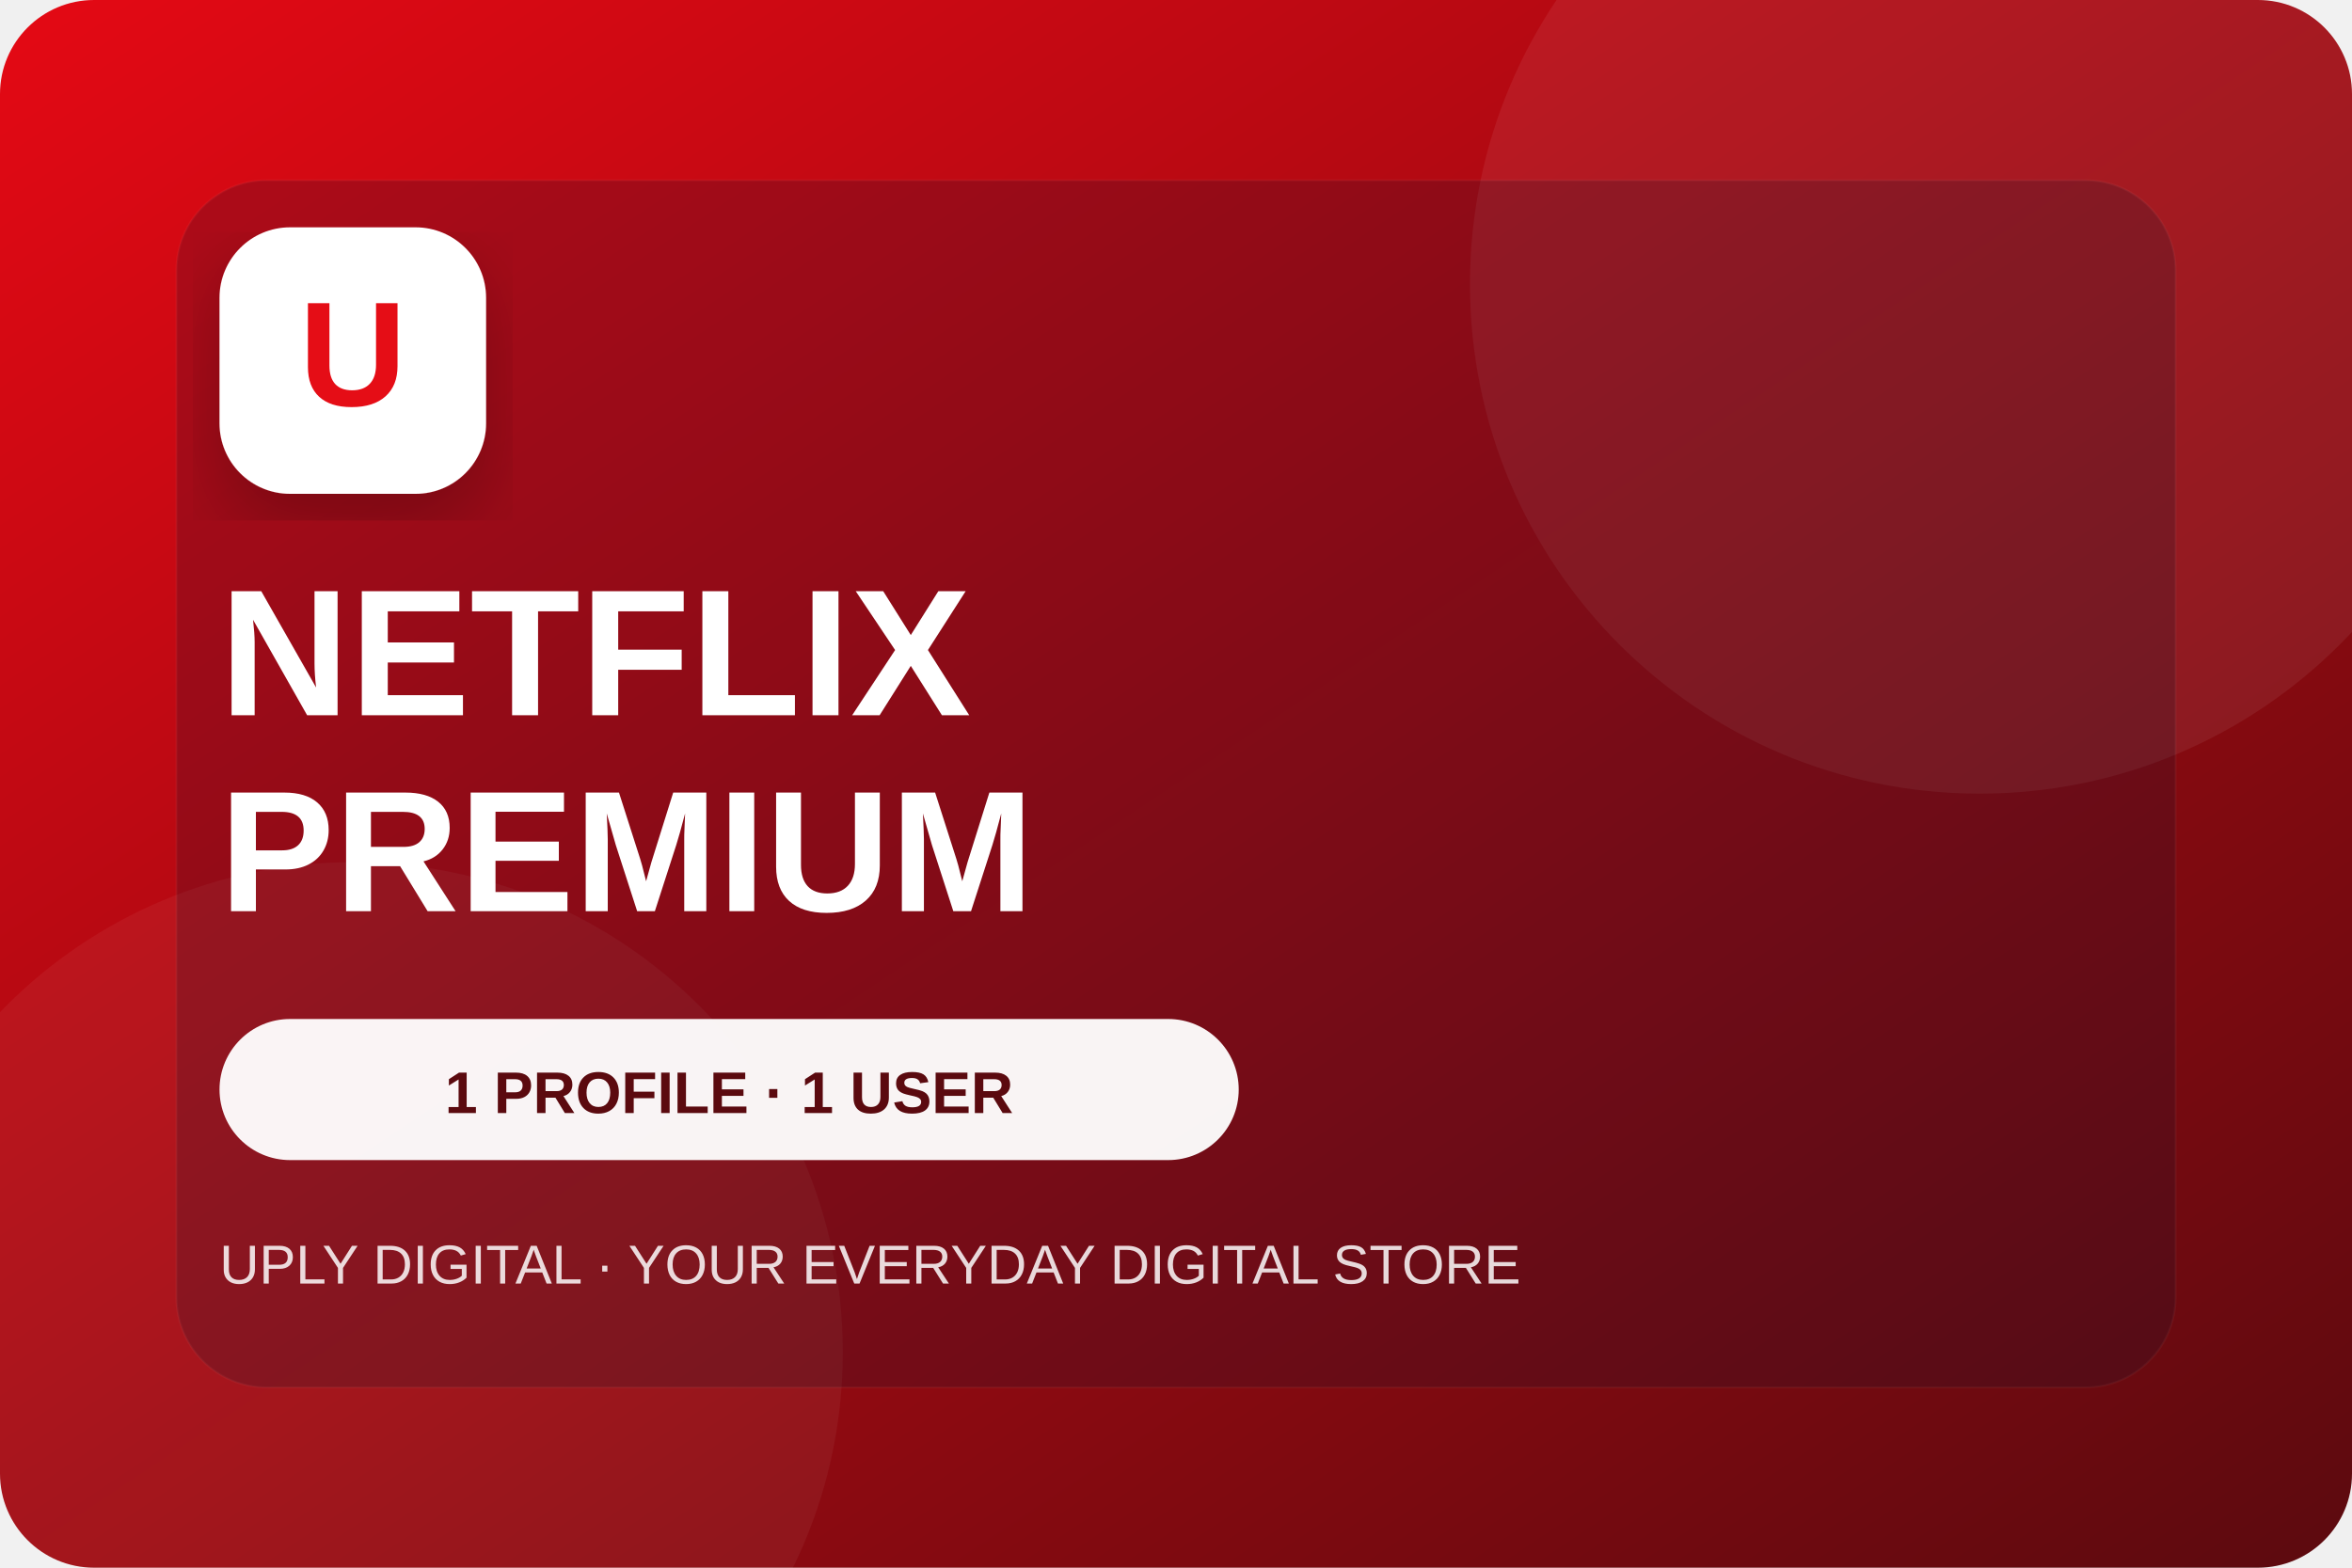
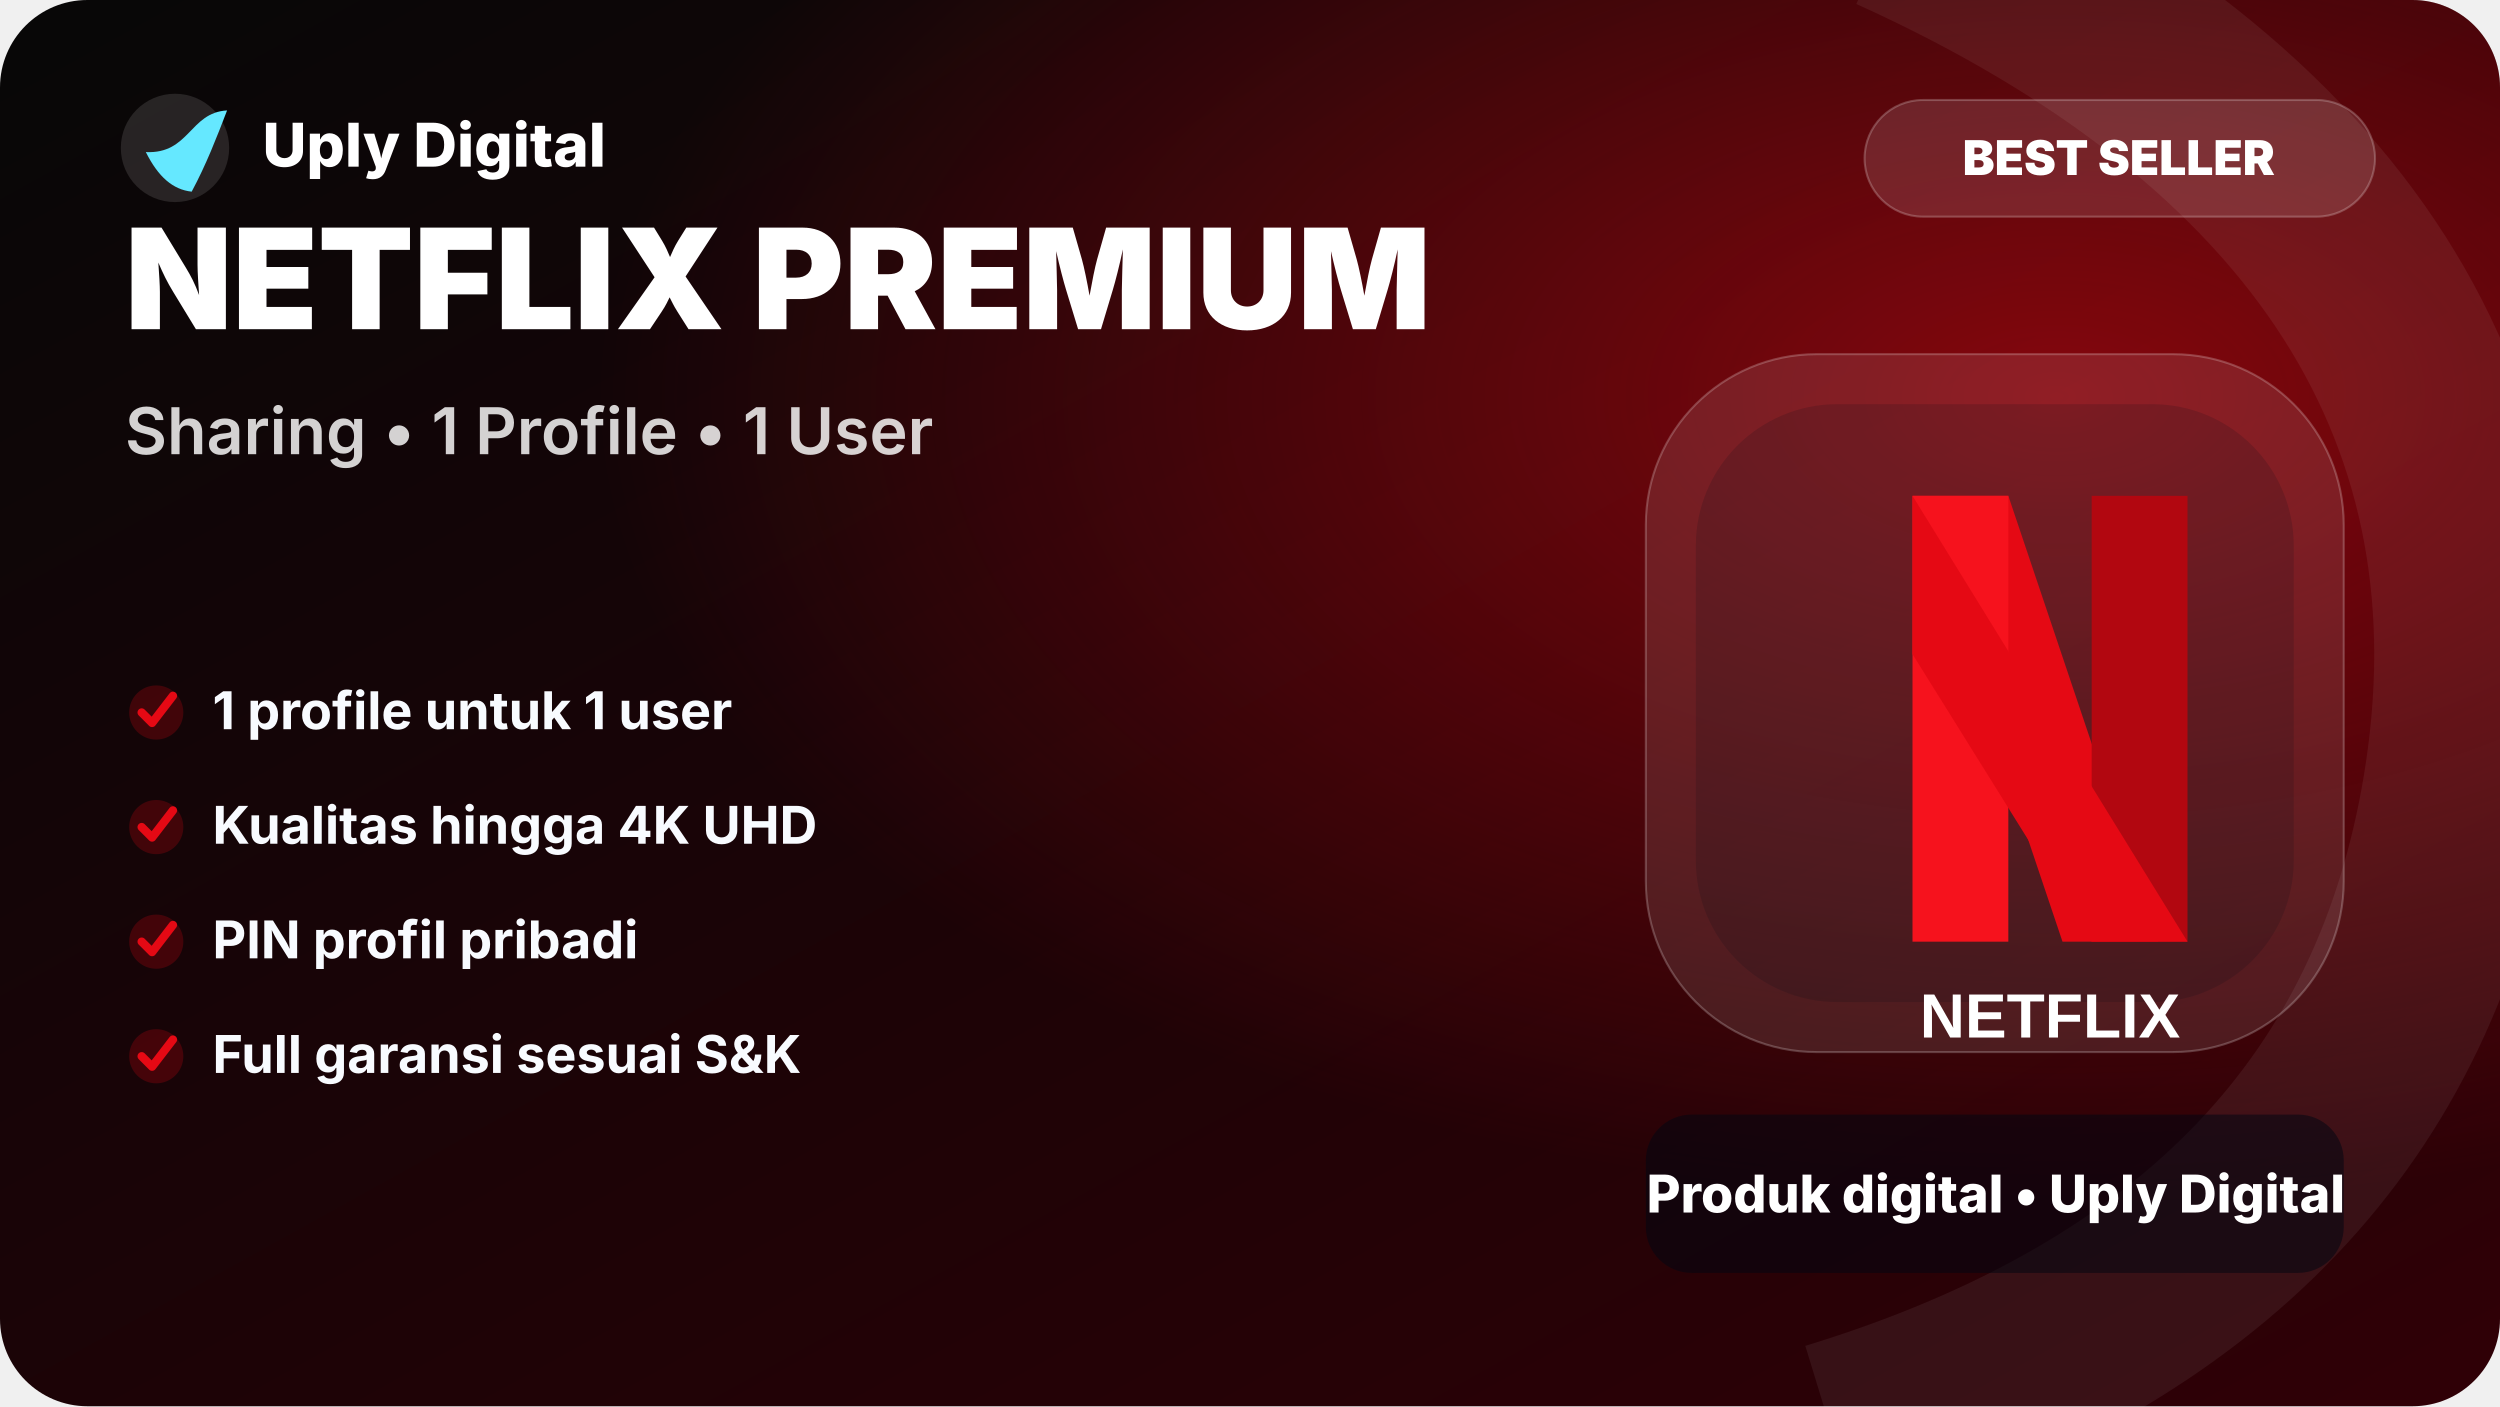
- <svg xmlns="http://www.w3.org/2000/svg" width="1200" height="800" viewBox="0 0 1200 800">
+ <svg xmlns="http://www.w3.org/2000/svg" width="1200" height="675" viewBox="0 0 1200 675">
  <defs>
-     <linearGradient id="g" x1="0" y1="0" x2="1" y2="1">
-       <stop stop-color="#E50914" />
-       <stop offset="1" stop-color="#5B0A0F" />
+     <linearGradient id="bg" x1="0" y1="0" x2="1" y2="1">
+       <stop stop-color="#070707" />
+       <stop offset="1" stop-color="#300006" />
    </linearGradient>
-     <filter id="s">
-       <feDropShadow dx="0" dy="16" stdDeviation="20" flood-opacity=".24" />
+     <radialGradient id="glow" cx=".82" cy=".28" r=".58">
+       <stop stop-color="#e50914" stop-opacity=".52" />
+       <stop offset="1" stop-color="#e50914" stop-opacity="0" />
+     </radialGradient>
+     <filter id="shadow">
+       <feDropShadow dx="0" dy="20" stdDeviation="24" flood-color="#000" flood-opacity=".3" />
    </filter>
  </defs>
-   <rect width="1200" height="800" rx="48" fill="url(#g)" />
-   <circle cx="1010" cy="145" r="260" fill="#fff" opacity=".07" />
-   <circle cx="180" cy="690" r="250" fill="#fff" opacity=".05" />
-   <rect x="90" y="92" width="1020" height="616" rx="46" fill="#07152d" opacity=".20" stroke="#fff" stroke-opacity=".18" />
-   <g filter="url(#s)">
-     <rect x="112" y="116" width="136" height="136" rx="36" fill="#fff" />
-     <text x="180" y="207" text-anchor="middle" font-family="Arial,sans-serif" font-weight="900" font-size="76" fill="#E50914">U</text>
+   <rect width="1200" height="675" rx="42" fill="url(#bg)" />
+   <rect width="1200" height="675" rx="42" fill="url(#glow)" />
+   <path d="M910-40c210 95 300 240 270 420-25 150-120 255-300 310" fill="none" stroke="#fff" stroke-opacity=".065" stroke-width="92" />
+   <g transform="translate(58,45)">
+     <circle cx="26" cy="26" r="26" fill="#fff" fill-opacity=".12" />
+     <path d="M12 28c21 1 21-19 39-20-5 13-10 26-17 39-9-1-16-7-22-19z" fill="#65e8ff" />
+     <text x="68" y="35" font-family="Inter,Arial,sans-serif" font-size="29" font-weight="800" fill="#fff">Uply Digital</text>
  </g>
-   <text x="112" y="365" font-family="Arial,sans-serif" font-weight="900" font-size="92" fill="#fff">NETFLIX</text>
-   <text x="112" y="465" font-family="Arial,sans-serif" font-weight="900" font-size="88" fill="#fff">PREMIUM</text>
-   <rect x="112" y="520" width="520" height="72" rx="36" fill="#fff" opacity=".95" />
-   <text x="372" y="568" text-anchor="middle" font-family="Arial,sans-serif" font-weight="800" font-size="30" fill="#5B0A0F">1 PROFILE · 1 USER</text>
-   <text x="112" y="655" font-family="Arial,sans-serif" font-size="28" fill="#fff" opacity=".84">UPLY DIGITAL · YOUR EVERYDAY DIGITAL STORE</text>
+   <g transform="translate(895,48)">
+     <rect width="245" height="56" rx="28" fill="#fff" fill-opacity=".12" stroke="#fff" stroke-opacity=".22" />
+     <text x="122" y="36" text-anchor="middle" font-family="Inter,Arial,sans-serif" font-size="23" font-weight="900" fill="#fff">BEST SELLER</text>
+   </g>
+   <g transform="translate(60,158)">
+     <text font-family="Inter,Arial,sans-serif" font-size="67" font-weight="900" fill="#fff">NETFLIX PREMIUM</text>
+     <text y="60" font-family="Inter,Arial,sans-serif" font-size="31" font-weight="600" fill="#fff" opacity=".82">Sharing • 1 Profile • 1 User</text>
+   </g>
+   <g transform="translate(60,350)">
+     <circle cx="15" cy="-8" r="13" fill="#e50914" fill-opacity=".22" />
+     <path d="M8 -8l5 5 10-13" fill="none" stroke="#e50914" stroke-width="4" stroke-linecap="round" stroke-linejoin="round" />
+     <text x="42" y="0" font-family="Inter,Arial,sans-serif" font-size="25" font-weight="700" fill="#f8fbff">1 profile untuk 1 user</text>
+   </g>
+   <g transform="translate(60,405)">
+     <circle cx="15" cy="-8" r="13" fill="#e50914" fill-opacity=".22" />
+     <path d="M8 -8l5 5 10-13" fill="none" stroke="#e50914" stroke-width="4" stroke-linecap="round" stroke-linejoin="round" />
+     <text x="42" y="0" font-family="Inter,Arial,sans-serif" font-size="25" font-weight="700" fill="#f8fbff">Kualitas hingga 4K UHD</text>
+   </g>
+   <g transform="translate(60,460)">
+     <circle cx="15" cy="-8" r="13" fill="#e50914" fill-opacity=".22" />
+     <path d="M8 -8l5 5 10-13" fill="none" stroke="#e50914" stroke-width="4" stroke-linecap="round" stroke-linejoin="round" />
+     <text x="42" y="0" font-family="Inter,Arial,sans-serif" font-size="25" font-weight="700" fill="#f8fbff">PIN profil pribadi</text>
+   </g>
+   <g transform="translate(60,515)">
+     <circle cx="15" cy="-8" r="13" fill="#e50914" fill-opacity=".22" />
+     <path d="M8 -8l5 5 10-13" fill="none" stroke="#e50914" stroke-width="4" stroke-linecap="round" stroke-linejoin="round" />
+     <text x="42" y="0" font-family="Inter,Arial,sans-serif" font-size="25" font-weight="700" fill="#f8fbff">Full garansi sesuai S&amp;K</text>
+   </g>
+   <g transform="translate(790,170)">
+     <rect width="335" height="335" rx="82" fill="#fff" fill-opacity=".1" stroke="#fff" stroke-opacity=".22" />
+     <rect x="24" y="24" width="287" height="287" rx="68" fill="#050914" fill-opacity=".15" />
+     <g transform="translate(88,58)">
+       <path d="M40 10h46l72 214h-46z" fill="#e50914" />
+       <path d="M126 10h46v214h-46z" fill="#b20710" />
+       <path d="M40 10h46v214H40z" fill="#f6121d" />
+       <path d="M40 10l132 214h-46L40 86z" fill="#e50914" />
+       <text x="106" y="270" text-anchor="middle" font-family="Arial,sans-serif" font-size="30" font-weight="900" fill="#fff">NETFLIX</text>
+     </g>
+   </g>
+   <g transform="translate(790,535)">
+     <rect width="335" height="76" rx="22" fill="#020712" fill-opacity=".54" />
+     <text x="168" y="47" text-anchor="middle" font-family="Inter,Arial,sans-serif" font-size="25" font-weight="800" fill="#fff">Produk digital • Uply Digital</text>
+   </g>
</svg>
